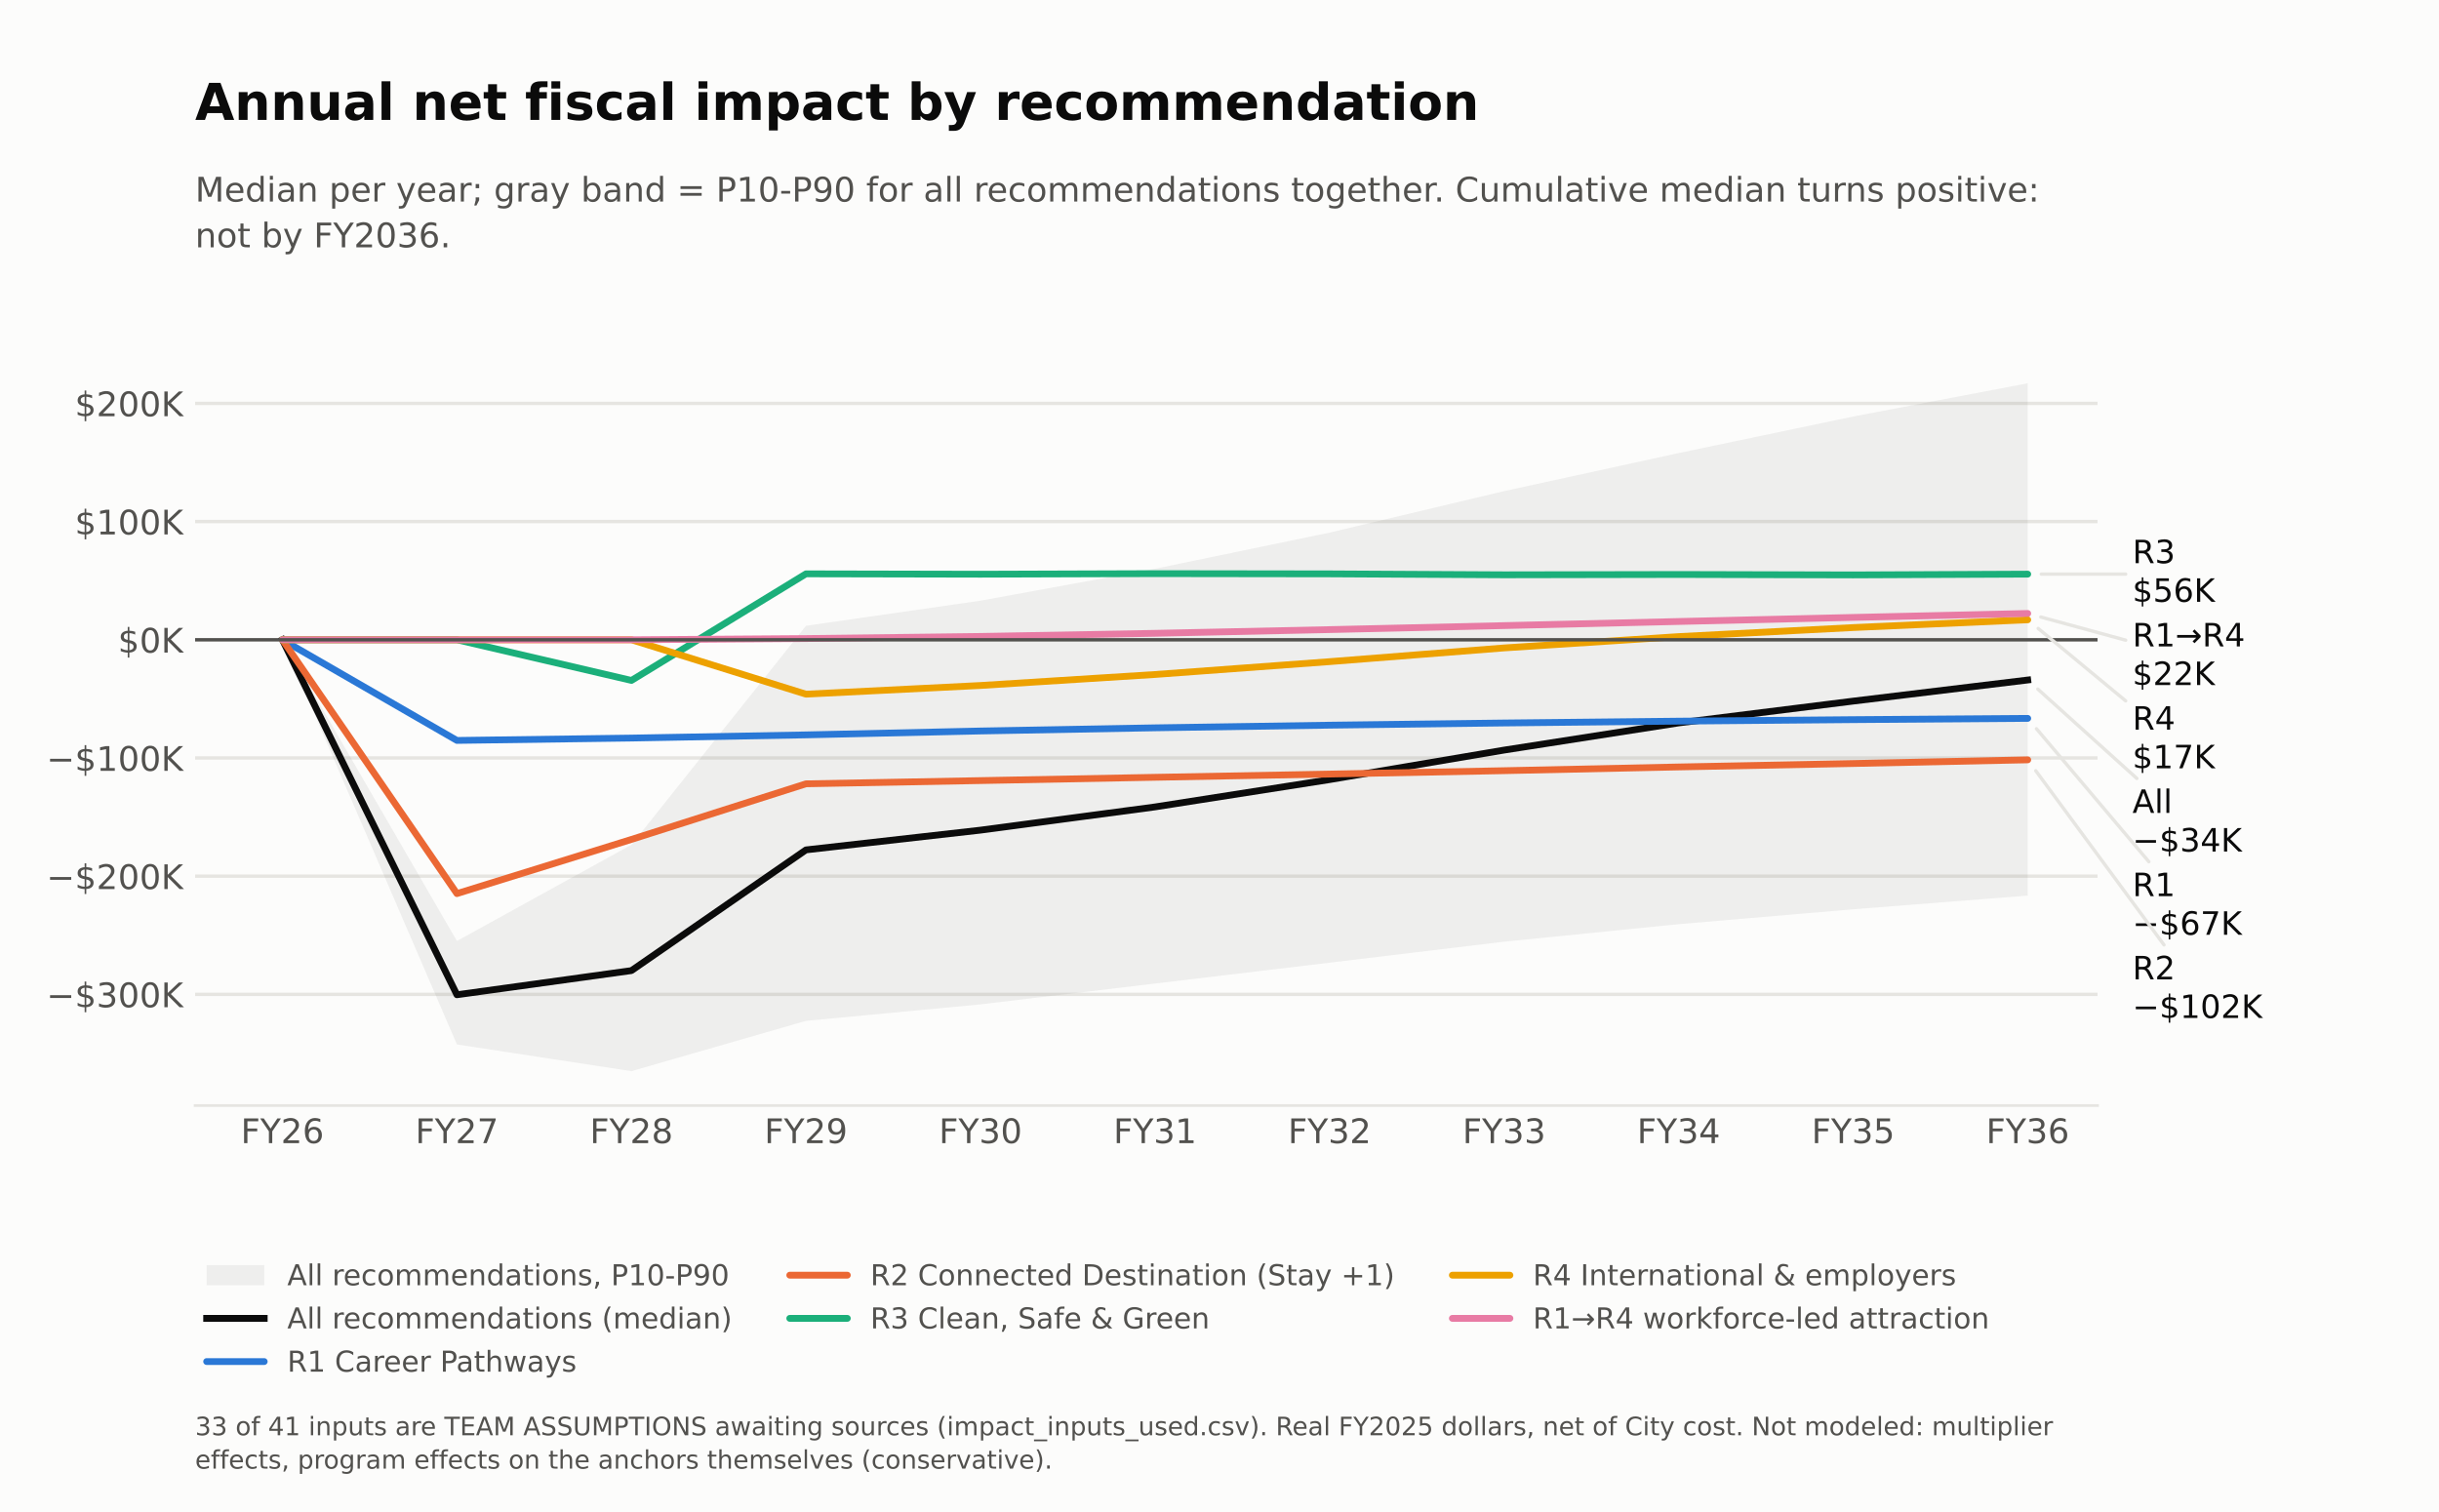
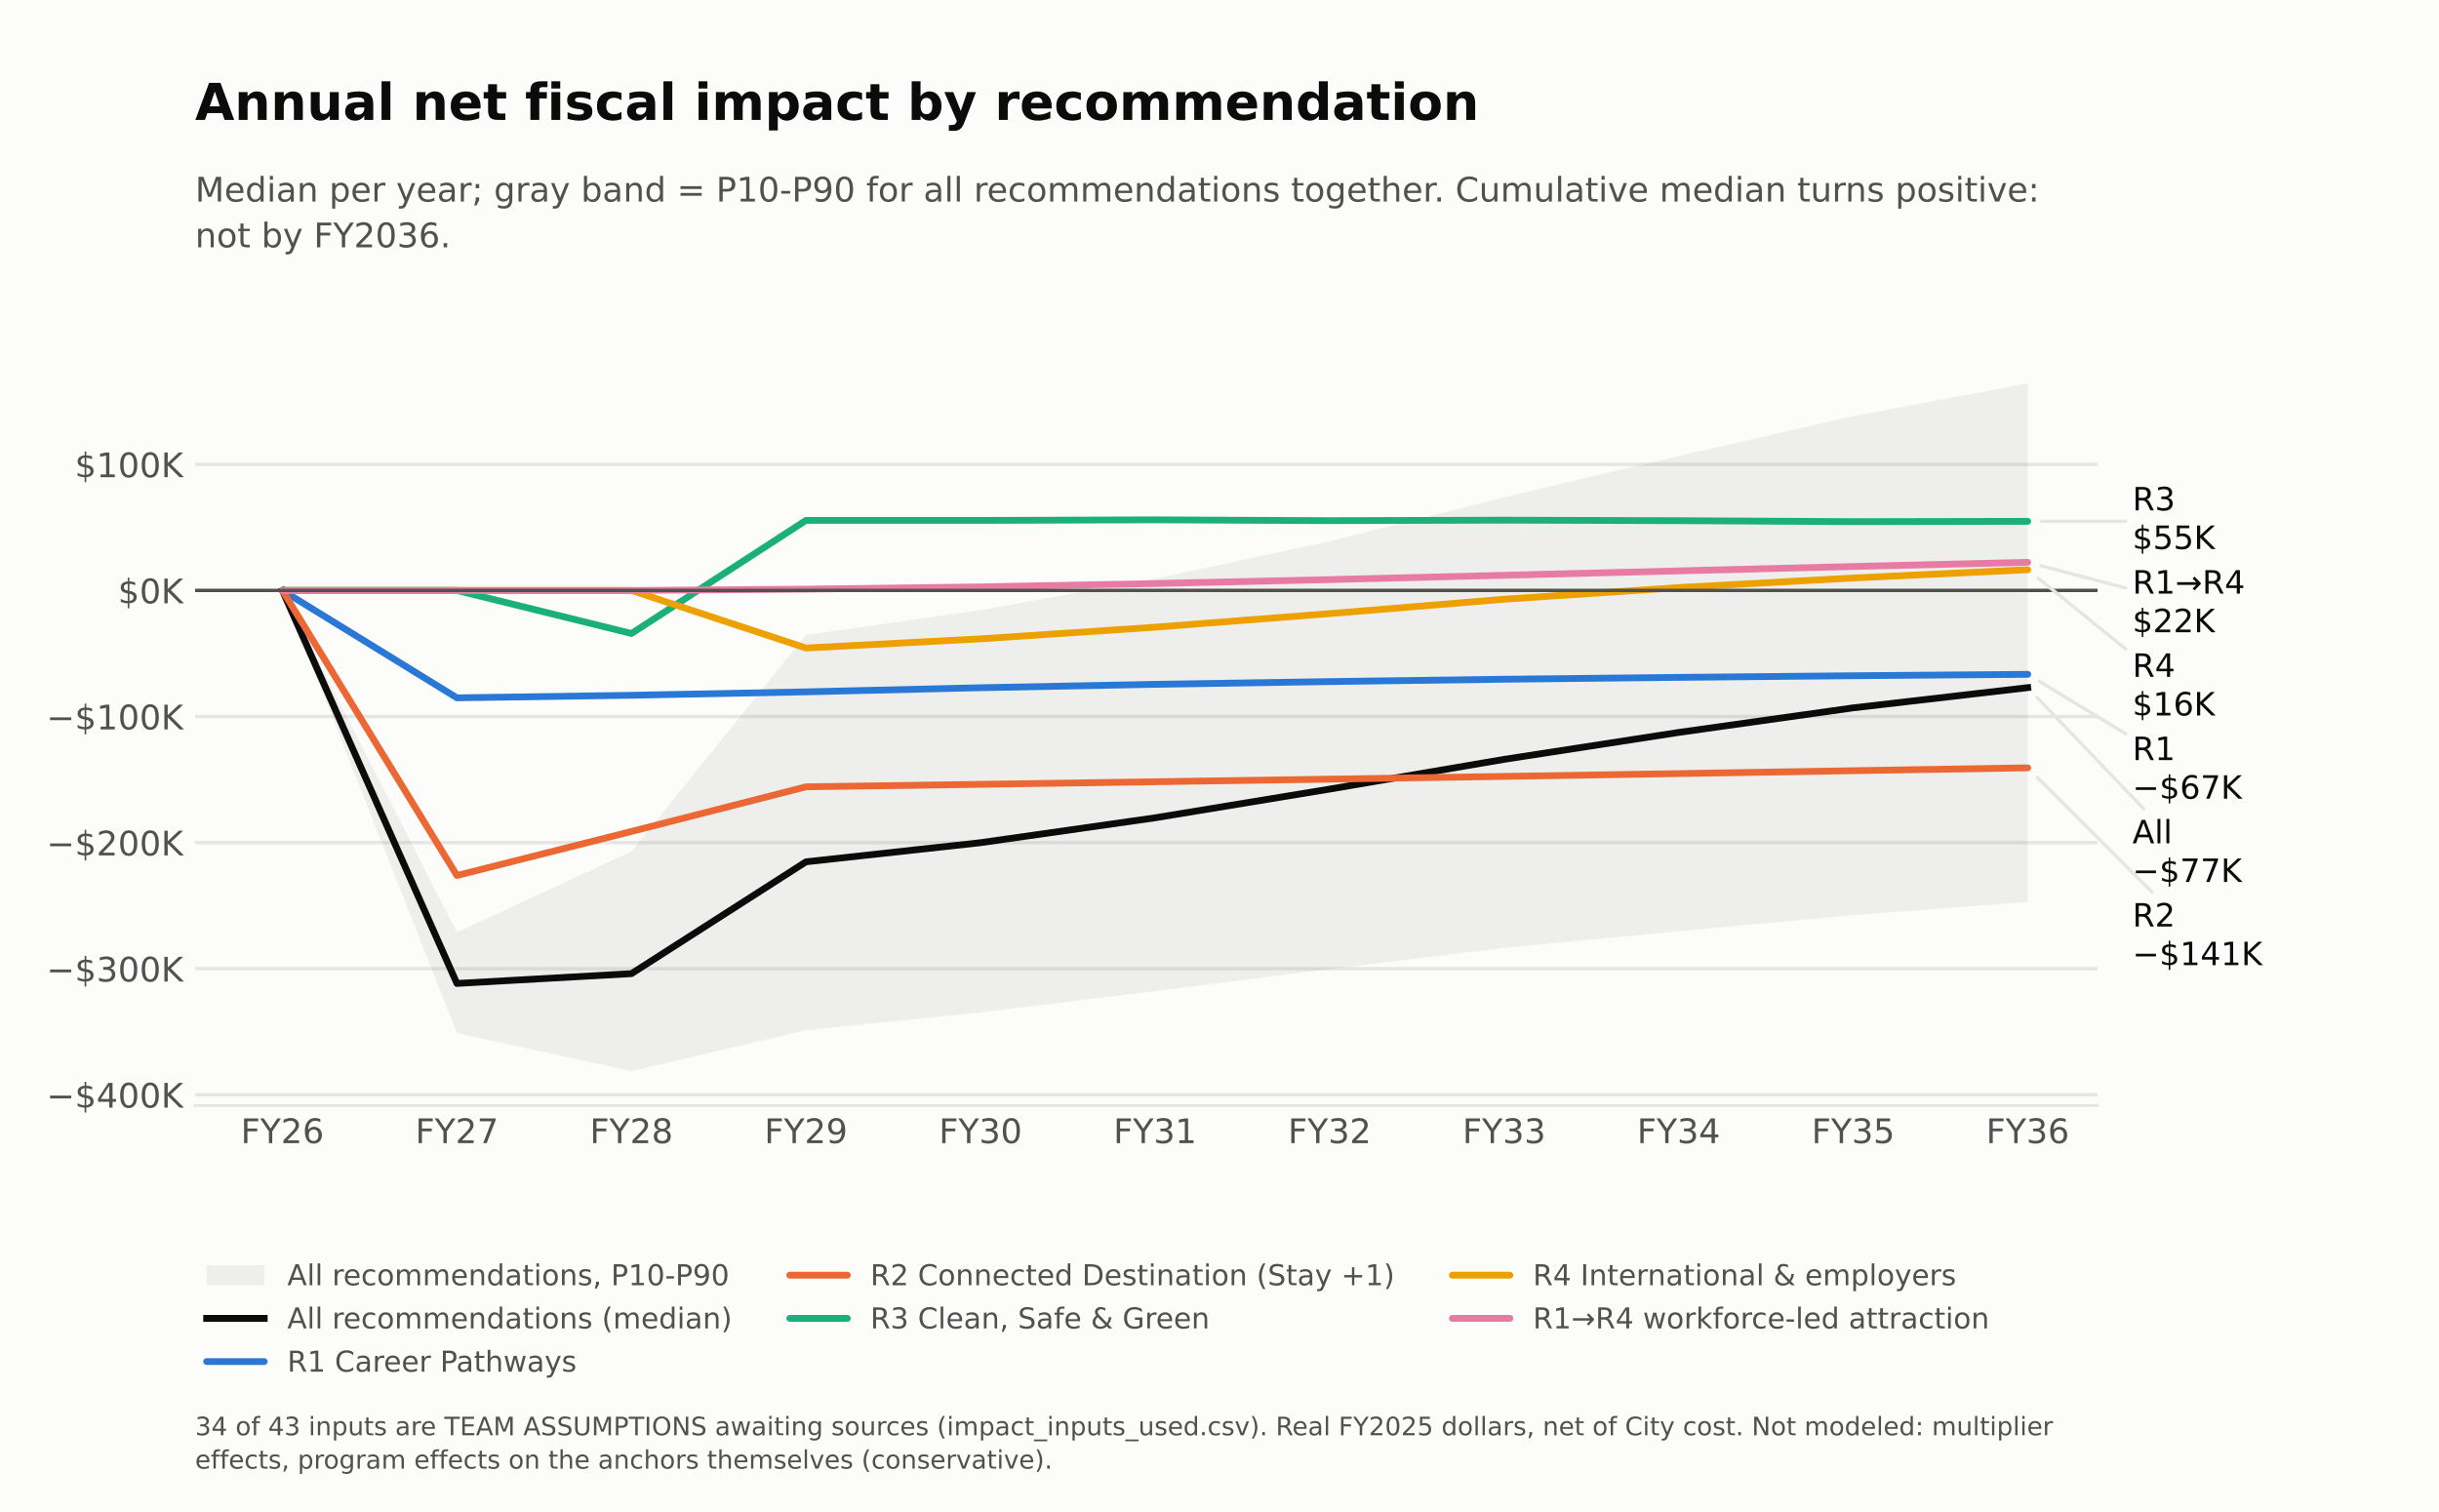
<svg xmlns="http://www.w3.org/2000/svg" xmlns:xlink="http://www.w3.org/1999/xlink" width="720pt" height="446.4pt" viewBox="0 0 720 446.4" version="1.1">
  <defs>
    <style type="text/css">*{stroke-linejoin: round; stroke-linecap: butt}</style>
  </defs>
  <g id="figure_1">
    <g id="patch_1">
      <path d="M 0 446.4  L 720 446.4  L 720 0  L 0 0  z " style="fill: #fcfcfb" />
    </g>
    <g id="axes_1">
      <g id="patch_2">
        <path d="M 57.6 326.4  L 619.2 326.4  L 619.2 103  L 57.6 103  z " style="fill: #fcfcfb" />
      </g>
      <g id="matplotlib.axis_1">
        <g id="xtick_1">
          <g id="line2d_1" />
          <g id="text_1">
            <text style="font-size: 10px; font-family: 'DejaVu Sans', 'Bitstream Vera Sans', 'Computer Modern Sans Serif', 'Lucida Grande', 'Verdana', 'Geneva', 'Lucid', 'Arial', 'Helvetica', 'Avant Garde', sans-serif; text-anchor: middle; fill: #52514e" x="83.361" y="337.498" transform="rotate(-0 83.36147 337.4977)">FY26</text>
          </g>
        </g>
        <g id="xtick_2">
          <g id="line2d_2" />
          <g id="text_2">
            <text style="font-size: 10px; font-family: 'DejaVu Sans', 'Bitstream Vera Sans', 'Computer Modern Sans Serif', 'Lucida Grande', 'Verdana', 'Geneva', 'Lucid', 'Arial', 'Helvetica', 'Avant Garde', sans-serif; text-anchor: middle; fill: #52514e" x="134.884" y="337.498" transform="rotate(-0 134.8844 337.4977)">FY27</text>
          </g>
        </g>
        <g id="xtick_3">
          <g id="line2d_3" />
          <g id="text_3">
            <text style="font-size: 10px; font-family: 'DejaVu Sans', 'Bitstream Vera Sans', 'Computer Modern Sans Serif', 'Lucida Grande', 'Verdana', 'Geneva', 'Lucid', 'Arial', 'Helvetica', 'Avant Garde', sans-serif; text-anchor: middle; fill: #52514e" x="186.407" y="337.498" transform="rotate(-0 186.4073 337.4977)">FY28</text>
          </g>
        </g>
        <g id="xtick_4">
          <g id="line2d_4" />
          <g id="text_4">
            <text style="font-size: 10px; font-family: 'DejaVu Sans', 'Bitstream Vera Sans', 'Computer Modern Sans Serif', 'Lucida Grande', 'Verdana', 'Geneva', 'Lucid', 'Arial', 'Helvetica', 'Avant Garde', sans-serif; text-anchor: middle; fill: #52514e" x="237.93" y="337.498" transform="rotate(-0 237.9303 337.4977)">FY29</text>
          </g>
        </g>
        <g id="xtick_5">
          <g id="line2d_5" />
          <g id="text_5">
            <text style="font-size: 10px; font-family: 'DejaVu Sans', 'Bitstream Vera Sans', 'Computer Modern Sans Serif', 'Lucida Grande', 'Verdana', 'Geneva', 'Lucid', 'Arial', 'Helvetica', 'Avant Garde', sans-serif; text-anchor: middle; fill: #52514e" x="289.453" y="337.498" transform="rotate(-0 289.4532 337.4977)">FY30</text>
          </g>
        </g>
        <g id="xtick_6">
          <g id="line2d_6" />
          <g id="text_6">
            <text style="font-size: 10px; font-family: 'DejaVu Sans', 'Bitstream Vera Sans', 'Computer Modern Sans Serif', 'Lucida Grande', 'Verdana', 'Geneva', 'Lucid', 'Arial', 'Helvetica', 'Avant Garde', sans-serif; text-anchor: middle; fill: #52514e" x="340.976" y="337.498" transform="rotate(-0 340.9761 337.4977)">FY31</text>
          </g>
        </g>
        <g id="xtick_7">
          <g id="line2d_7" />
          <g id="text_7">
            <text style="font-size: 10px; font-family: 'DejaVu Sans', 'Bitstream Vera Sans', 'Computer Modern Sans Serif', 'Lucida Grande', 'Verdana', 'Geneva', 'Lucid', 'Arial', 'Helvetica', 'Avant Garde', sans-serif; text-anchor: middle; fill: #52514e" x="392.499" y="337.498" transform="rotate(-0 392.4991 337.4977)">FY32</text>
          </g>
        </g>
        <g id="xtick_8">
          <g id="line2d_8" />
          <g id="text_8">
            <text style="font-size: 10px; font-family: 'DejaVu Sans', 'Bitstream Vera Sans', 'Computer Modern Sans Serif', 'Lucida Grande', 'Verdana', 'Geneva', 'Lucid', 'Arial', 'Helvetica', 'Avant Garde', sans-serif; text-anchor: middle; fill: #52514e" x="444.022" y="337.498" transform="rotate(-0 444.022 337.4977)">FY33</text>
          </g>
        </g>
        <g id="xtick_9">
          <g id="line2d_9" />
          <g id="text_9">
            <text style="font-size: 10px; font-family: 'DejaVu Sans', 'Bitstream Vera Sans', 'Computer Modern Sans Serif', 'Lucida Grande', 'Verdana', 'Geneva', 'Lucid', 'Arial', 'Helvetica', 'Avant Garde', sans-serif; text-anchor: middle; fill: #52514e" x="495.545" y="337.498" transform="rotate(-0 495.545 337.4977)">FY34</text>
          </g>
        </g>
        <g id="xtick_10">
          <g id="line2d_10" />
          <g id="text_10">
            <text style="font-size: 10px; font-family: 'DejaVu Sans', 'Bitstream Vera Sans', 'Computer Modern Sans Serif', 'Lucida Grande', 'Verdana', 'Geneva', 'Lucid', 'Arial', 'Helvetica', 'Avant Garde', sans-serif; text-anchor: middle; fill: #52514e" x="547.068" y="337.498" transform="rotate(-0 547.0679 337.4977)">FY35</text>
          </g>
        </g>
        <g id="xtick_11">
          <g id="line2d_11" />
          <g id="text_11">
            <text style="font-size: 10px; font-family: 'DejaVu Sans', 'Bitstream Vera Sans', 'Computer Modern Sans Serif', 'Lucida Grande', 'Verdana', 'Geneva', 'Lucid', 'Arial', 'Helvetica', 'Avant Garde', sans-serif; text-anchor: middle; fill: #52514e" x="598.591" y="337.498" transform="rotate(-0 598.5908 337.4977)">FY36</text>
          </g>
        </g>
      </g>
      <g id="matplotlib.axis_2">
        <g id="ytick_1">
          <g id="line2d_12">
-             <path d="M 57.6 293.573  L 619.2 293.573  " clip-path="url(#p622a7d95e1)" style="fill: none; stroke: #e6e5e1; stroke-linecap: square" />
+             <path d="M 57.6 323.213  L 619.2 323.213  " clip-path="url(#p622a7d95e1)" style="fill: none; stroke: #e6e5e1; stroke-linecap: square" />
          </g>
          <g id="line2d_13" />
          <g id="text_12">
-             <text style="font-size: 10px; font-family: 'DejaVu Sans', 'Bitstream Vera Sans', 'Computer Modern Sans Serif', 'Lucida Grande', 'Verdana', 'Geneva', 'Lucid', 'Arial', 'Helvetica', 'Avant Garde', sans-serif; text-anchor: end; fill: #52514e" x="54.1" y="297.373" transform="rotate(-0 54.1 297.3727)">−$300K</text>
+             <text style="font-size: 10px; font-family: 'DejaVu Sans', 'Bitstream Vera Sans', 'Computer Modern Sans Serif', 'Lucida Grande', 'Verdana', 'Geneva', 'Lucid', 'Arial', 'Helvetica', 'Avant Garde', sans-serif; text-anchor: end; fill: #52514e" x="54.1" y="327.012" transform="rotate(-0 54.1 327.012)">−$400K</text>
          </g>
        </g>
        <g id="ytick_2">
          <g id="line2d_14">
-             <path d="M 57.6 258.677  L 619.2 258.677  " clip-path="url(#p622a7d95e1)" style="fill: none; stroke: #e6e5e1; stroke-linecap: square" />
+             <path d="M 57.6 285.991  L 619.2 285.991  " clip-path="url(#p622a7d95e1)" style="fill: none; stroke: #e6e5e1; stroke-linecap: square" />
          </g>
          <g id="line2d_15" />
          <g id="text_13">
-             <text style="font-size: 10px; font-family: 'DejaVu Sans', 'Bitstream Vera Sans', 'Computer Modern Sans Serif', 'Lucida Grande', 'Verdana', 'Geneva', 'Lucid', 'Arial', 'Helvetica', 'Avant Garde', sans-serif; text-anchor: end; fill: #52514e" x="54.1" y="262.476" transform="rotate(-0 54.1 262.4759)">−$200K</text>
+             <text style="font-size: 10px; font-family: 'DejaVu Sans', 'Bitstream Vera Sans', 'Computer Modern Sans Serif', 'Lucida Grande', 'Verdana', 'Geneva', 'Lucid', 'Arial', 'Helvetica', 'Avant Garde', sans-serif; text-anchor: end; fill: #52514e" x="54.1" y="289.79" transform="rotate(-0 54.1 289.7897)">−$300K</text>
          </g>
        </g>
        <g id="ytick_3">
          <g id="line2d_16">
-             <path d="M 57.6 223.78  L 619.2 223.78  " clip-path="url(#p622a7d95e1)" style="fill: none; stroke: #e6e5e1; stroke-linecap: square" />
+             <path d="M 57.6 248.768  L 619.2 248.768  " clip-path="url(#p622a7d95e1)" style="fill: none; stroke: #e6e5e1; stroke-linecap: square" />
          </g>
          <g id="line2d_17" />
          <g id="text_14">
-             <text style="font-size: 10px; font-family: 'DejaVu Sans', 'Bitstream Vera Sans', 'Computer Modern Sans Serif', 'Lucida Grande', 'Verdana', 'Geneva', 'Lucid', 'Arial', 'Helvetica', 'Avant Garde', sans-serif; text-anchor: end; fill: #52514e" x="54.1" y="227.579" transform="rotate(-0 54.1 227.579)">−$100K</text>
+             <text style="font-size: 10px; font-family: 'DejaVu Sans', 'Bitstream Vera Sans', 'Computer Modern Sans Serif', 'Lucida Grande', 'Verdana', 'Geneva', 'Lucid', 'Arial', 'Helvetica', 'Avant Garde', sans-serif; text-anchor: end; fill: #52514e" x="54.1" y="252.567" transform="rotate(-0 54.1 252.5674)">−$200K</text>
          </g>
        </g>
        <g id="ytick_4">
          <g id="line2d_18">
-             <path d="M 57.6 188.883  L 619.2 188.883  " clip-path="url(#p622a7d95e1)" style="fill: none; stroke: #e6e5e1; stroke-linecap: square" />
+             <path d="M 57.6 211.546  L 619.2 211.546  " clip-path="url(#p622a7d95e1)" style="fill: none; stroke: #e6e5e1; stroke-linecap: square" />
          </g>
          <g id="line2d_19" />
          <g id="text_15">
-             <text style="font-size: 10px; font-family: 'DejaVu Sans', 'Bitstream Vera Sans', 'Computer Modern Sans Serif', 'Lucida Grande', 'Verdana', 'Geneva', 'Lucid', 'Arial', 'Helvetica', 'Avant Garde', sans-serif; text-anchor: end; fill: #52514e" x="54.1" y="192.682" transform="rotate(-0 54.1 192.6822)">$0K</text>
+             <text style="font-size: 10px; font-family: 'DejaVu Sans', 'Bitstream Vera Sans', 'Computer Modern Sans Serif', 'Lucida Grande', 'Verdana', 'Geneva', 'Lucid', 'Arial', 'Helvetica', 'Avant Garde', sans-serif; text-anchor: end; fill: #52514e" x="54.1" y="215.345" transform="rotate(-0 54.1 215.3451)">−$100K</text>
          </g>
        </g>
        <g id="ytick_5">
          <g id="line2d_20">
-             <path d="M 57.6 153.986  L 619.2 153.986  " clip-path="url(#p622a7d95e1)" style="fill: none; stroke: #e6e5e1; stroke-linecap: square" />
+             <path d="M 57.6 174.324  L 619.2 174.324  " clip-path="url(#p622a7d95e1)" style="fill: none; stroke: #e6e5e1; stroke-linecap: square" />
          </g>
          <g id="line2d_21" />
          <g id="text_16">
-             <text style="font-size: 10px; font-family: 'DejaVu Sans', 'Bitstream Vera Sans', 'Computer Modern Sans Serif', 'Lucida Grande', 'Verdana', 'Geneva', 'Lucid', 'Arial', 'Helvetica', 'Avant Garde', sans-serif; text-anchor: end; fill: #52514e" x="54.1" y="157.785" transform="rotate(-0 54.1 157.7854)">$100K</text>
+             <text style="font-size: 10px; font-family: 'DejaVu Sans', 'Bitstream Vera Sans', 'Computer Modern Sans Serif', 'Lucida Grande', 'Verdana', 'Geneva', 'Lucid', 'Arial', 'Helvetica', 'Avant Garde', sans-serif; text-anchor: end; fill: #52514e" x="54.1" y="178.123" transform="rotate(-0 54.1 178.1228)">$0K</text>
          </g>
        </g>
        <g id="ytick_6">
          <g id="line2d_22">
-             <path d="M 57.6 119.089  L 619.2 119.089  " clip-path="url(#p622a7d95e1)" style="fill: none; stroke: #e6e5e1; stroke-linecap: square" />
+             <path d="M 57.6 137.101  L 619.2 137.101  " clip-path="url(#p622a7d95e1)" style="fill: none; stroke: #e6e5e1; stroke-linecap: square" />
          </g>
          <g id="line2d_23" />
          <g id="text_17">
-             <text style="font-size: 10px; font-family: 'DejaVu Sans', 'Bitstream Vera Sans', 'Computer Modern Sans Serif', 'Lucida Grande', 'Verdana', 'Geneva', 'Lucid', 'Arial', 'Helvetica', 'Avant Garde', sans-serif; text-anchor: end; fill: #52514e" x="54.1" y="122.889" transform="rotate(-0 54.1 122.8885)">$200K</text>
+             <text style="font-size: 10px; font-family: 'DejaVu Sans', 'Bitstream Vera Sans', 'Computer Modern Sans Serif', 'Lucida Grande', 'Verdana', 'Geneva', 'Lucid', 'Arial', 'Helvetica', 'Avant Garde', sans-serif; text-anchor: end; fill: #52514e" x="54.1" y="140.9" transform="rotate(-0 54.1 140.9004)">$100K</text>
          </g>
        </g>
      </g>
      <g id="FillBetweenPolyCollection_1">
        <defs>
-           <path id="me4286970e2" d="M 83.361 -257.517  L 83.361 -257.517  L 134.884 -138.041  L 186.407 -130.155  L 237.93 -145.003  L 289.453 -149.868  L 340.976 -156.024  L 392.499 -162.176  L 444.022 -168.378  L 495.545 -173.545  L 547.068 -177.947  L 598.591 -181.985  L 598.591 -333.245  L 598.591 -333.245  L 547.068 -323.428  L 495.545 -312.637  L 444.022 -301.407  L 392.499 -289.155  L 340.976 -278.483  L 289.453 -269.057  L 237.93 -261.642  L 186.407 -197.007  L 134.884 -168.582  L 83.361 -257.517  z " />
+           <path id="mf11aa7f3bd" d="M 83.361 -272.076  L 83.361 -272.076  L 134.884 -141.41  L 186.407 -130.155  L 237.93 -142.259  L 289.453 -147.506  L 340.976 -153.795  L 392.499 -160.306  L 444.022 -166.542  L 495.545 -171.478  L 547.068 -176.237  L 598.591 -180.102  L 598.591 -333.245  L 598.591 -333.245  L 547.068 -323.516  L 495.545 -311.787  L 444.022 -299.586  L 392.499 -286.613  L 340.976 -275.531  L 289.453 -266.281  L 237.93 -258.931  L 186.407 -195.018  L 134.884 -171.137  L 83.361 -272.076  z " />
        </defs>
        <g clip-path="url(#p622a7d95e1)">
-           <use xlink:href="#me4286970e2" x="0" y="446.4" style="fill: #52514e; fill-opacity: 0.08" />
+           <use xlink:href="#mf11aa7f3bd" x="0" y="446.4" style="fill: #52514e; fill-opacity: 0.08" />
        </g>
      </g>
      <g id="line2d_24">
-         <path d="M 83.361 188.883  L 134.884 293.692  L 186.407 286.556  L 237.93 250.919  L 289.453 245.088  L 340.976 238.23  L 392.499 230.17  L 444.022 221.454  L 495.545 213.431  L 547.068 206.994  L 598.591 200.763  " clip-path="url(#p622a7d95e1)" style="fill: none; stroke: #0b0b0b; stroke-width: 2; stroke-linecap: square" />
+         <path d="M 83.361 174.324  L 134.884 290.351  L 186.407 287.459  L 237.93 254.44  L 289.453 248.793  L 340.976 241.447  L 392.499 232.973  L 444.022 224.19  L 495.545 216.241  L 547.068 208.986  L 598.591 203.015  " clip-path="url(#p622a7d95e1)" style="fill: none; stroke: #0b0b0b; stroke-width: 2; stroke-linecap: square" />
      </g>
      <g id="line2d_25">
-         <path d="M 83.361 188.883  L 134.884 218.602  L 186.407 217.903  L 237.93 216.964  L 289.453 215.816  L 340.976 214.879  L 392.499 214.1  L 444.022 213.452  L 495.545 212.912  L 547.068 212.465  L 598.591 212.094  " clip-path="url(#p622a7d95e1)" style="fill: none; stroke: #2a78d6; stroke-width: 2; stroke-linecap: round" />
+         <path d="M 83.361 174.324  L 134.884 206.025  L 186.407 205.271  L 237.93 204.26  L 289.453 203.042  L 340.976 202.039  L 392.499 201.23  L 444.022 200.536  L 495.545 199.987  L 547.068 199.503  L 598.591 199.091  " clip-path="url(#p622a7d95e1)" style="fill: none; stroke: #2a78d6; stroke-width: 2; stroke-linecap: round" />
      </g>
      <g id="line2d_26">
-         <path d="M 83.361 188.883  L 134.884 263.826  L 186.407 247.828  L 237.93 231.413  L 289.453 230.459  L 340.976 229.489  L 392.499 228.536  L 444.022 227.534  L 495.545 226.433  L 547.068 225.418  L 598.591 224.335  " clip-path="url(#p622a7d95e1)" style="fill: none; stroke: #eb6834; stroke-width: 2; stroke-linecap: round" />
+         <path d="M 83.361 174.324  L 134.884 258.483  L 186.407 245.476  L 237.93 232.299  L 289.453 231.565  L 340.976 230.805  L 392.499 230.036  L 444.022 229.224  L 495.545 228.396  L 547.068 227.539  L 598.591 226.69  " clip-path="url(#p622a7d95e1)" style="fill: none; stroke: #eb6834; stroke-width: 2; stroke-linecap: round" />
      </g>
      <g id="line2d_27">
-         <path d="M 83.361 188.883  L 134.884 188.883  L 186.407 200.889  L 237.93 169.42  L 289.453 169.526  L 340.976 169.356  L 392.499 169.427  L 444.022 169.704  L 495.545 169.608  L 547.068 169.737  L 598.591 169.506  " clip-path="url(#p622a7d95e1)" style="fill: none; stroke: #1baf7a; stroke-width: 2; stroke-linecap: round" />
+         <path d="M 83.361 174.324  L 134.884 174.324  L 186.407 187.032  L 237.93 153.637  L 289.453 153.643  L 340.976 153.473  L 392.499 153.716  L 444.022 153.567  L 495.545 153.725  L 547.068 154.01  L 598.591 153.915  " clip-path="url(#p622a7d95e1)" style="fill: none; stroke: #1baf7a; stroke-width: 2; stroke-linecap: round" />
      </g>
      <g id="line2d_28">
-         <path d="M 83.361 188.883  L 134.884 188.883  L 186.407 188.883  L 237.93 204.945  L 289.453 202.378  L 340.976 199.134  L 392.499 195.342  L 444.022 191.289  L 495.545 187.944  L 547.068 185.278  L 598.591 182.989  " clip-path="url(#p622a7d95e1)" style="fill: none; stroke: #eda100; stroke-width: 2; stroke-linecap: round" />
+         <path d="M 83.361 174.324  L 134.884 174.324  L 186.407 174.324  L 237.93 191.317  L 289.453 188.614  L 340.976 185.17  L 392.499 181.16  L 444.022 176.915  L 495.545 173.471  L 547.068 170.641  L 598.591 168.203  " clip-path="url(#p622a7d95e1)" style="fill: none; stroke: #eda100; stroke-width: 2; stroke-linecap: round" />
      </g>
      <g id="line2d_29">
-         <path d="M 83.361 188.883  L 134.884 188.883  L 186.407 188.883  L 237.93 188.521  L 289.453 187.896  L 340.976 186.98  L 392.499 185.883  L 444.022 184.7  L 495.545 183.488  L 547.068 182.285  L 598.591 181.118  " clip-path="url(#p622a7d95e1)" style="fill: none; stroke: #e87ba4; stroke-width: 2; stroke-linecap: round" />
+         <path d="M 83.361 174.324  L 134.884 174.324  L 186.407 174.324  L 237.93 173.936  L 289.453 173.268  L 340.976 172.285  L 392.499 171.115  L 444.022 169.845  L 495.545 168.545  L 547.068 167.251  L 598.591 166.015  " clip-path="url(#p622a7d95e1)" style="fill: none; stroke: #e87ba4; stroke-width: 2; stroke-linecap: round" />
      </g>
      <g id="line2d_30">
-         <path d="M 57.6 188.883  L 619.2 188.883  " clip-path="url(#p622a7d95e1)" style="fill: none; stroke: #52514e; stroke-linecap: square" />
+         <path d="M 57.6 174.324  L 619.2 174.324  " clip-path="url(#p622a7d95e1)" style="fill: none; stroke: #52514e; stroke-linecap: square" />
      </g>
      <g id="patch_3">
        <path d="M 57.6 326.4  L 619.2 326.4  " style="fill: none; stroke: #e6e5e1; stroke-width: 0.8; stroke-linejoin: miter; stroke-linecap: square" />
      </g>
      <g id="patch_4">
-         <path d="M 634.343 254.402  Q 617.758 234.776 601.172 215.149  " style="fill: none; stroke: #e6e5e1; stroke-linecap: round" />
+         <path d="M 627.505 216.624  Q 614.758 208.895 602.011 201.165  " style="fill: none; stroke: #e6e5e1; stroke-linecap: round" />
      </g>
      <g id="text_18">
-         <text style="font-size: 9.5px; font-family: 'DejaVu Sans', 'Bitstream Vera Sans', 'Computer Modern Sans Serif', 'Lucida Grande', 'Verdana', 'Geneva', 'Lucid', 'Arial', 'Helvetica', 'Avant Garde', sans-serif; fill: #0b0b0b" transform="translate(629.5046 264.5686)">R1</text>
-         <text style="font-size: 9.5px; font-family: 'DejaVu Sans', 'Bitstream Vera Sans', 'Computer Modern Sans Serif', 'Lucida Grande', 'Verdana', 'Geneva', 'Lucid', 'Arial', 'Helvetica', 'Avant Garde', sans-serif; fill: #0b0b0b" transform="translate(629.5046 275.9712)">−$67K</text>
+         <text style="font-size: 9.5px; font-family: 'DejaVu Sans', 'Bitstream Vera Sans', 'Computer Modern Sans Serif', 'Lucida Grande', 'Verdana', 'Geneva', 'Lucid', 'Arial', 'Helvetica', 'Avant Garde', sans-serif; fill: #0b0b0b" transform="translate(629.5046 224.4039)">R1</text>
+         <text style="font-size: 9.5px; font-family: 'DejaVu Sans', 'Bitstream Vera Sans', 'Computer Modern Sans Serif', 'Lucida Grande', 'Verdana', 'Geneva', 'Lucid', 'Arial', 'Helvetica', 'Avant Garde', sans-serif; fill: #0b0b0b" transform="translate(629.5046 235.8065)">−$67K</text>
      </g>
      <g id="patch_5">
-         <path d="M 638.82 278.973  Q 619.89 253.263 600.96 227.553  " style="fill: none; stroke: #e6e5e1; stroke-linecap: round" />
+         <path d="M 635.287 263.384  Q 618.353 246.451 601.42 229.518  " style="fill: none; stroke: #e6e5e1; stroke-linecap: round" />
      </g>
      <g id="text_19">
-         <text style="font-size: 9.5px; font-family: 'DejaVu Sans', 'Bitstream Vera Sans', 'Computer Modern Sans Serif', 'Lucida Grande', 'Verdana', 'Geneva', 'Lucid', 'Arial', 'Helvetica', 'Avant Garde', sans-serif; fill: #0b0b0b" transform="translate(629.5046 289.1426)">R2</text>
-         <text style="font-size: 9.5px; font-family: 'DejaVu Sans', 'Bitstream Vera Sans', 'Computer Modern Sans Serif', 'Lucida Grande', 'Verdana', 'Geneva', 'Lucid', 'Arial', 'Helvetica', 'Avant Garde', sans-serif; fill: #0b0b0b" transform="translate(629.5046 300.5452)">−$102K</text>
+         <text style="font-size: 9.5px; font-family: 'DejaVu Sans', 'Bitstream Vera Sans', 'Computer Modern Sans Serif', 'Lucida Grande', 'Verdana', 'Geneva', 'Lucid', 'Arial', 'Helvetica', 'Avant Garde', sans-serif; fill: #0b0b0b" transform="translate(629.5046 273.5519)">R2</text>
+         <text style="font-size: 9.5px; font-family: 'DejaVu Sans', 'Bitstream Vera Sans', 'Computer Modern Sans Serif', 'Lucida Grande', 'Verdana', 'Geneva', 'Lucid', 'Arial', 'Helvetica', 'Avant Garde', sans-serif; fill: #0b0b0b" transform="translate(629.5046 284.9545)">−$141K</text>
      </g>
      <g id="patch_6">
-         <path d="M 627.506 169.506  Q 615.048 169.506 602.59 169.506  " style="fill: none; stroke: #e6e5e1; stroke-linecap: round" />
+         <path d="M 627.506 153.915  Q 615.048 153.915 602.59 153.915  " style="fill: none; stroke: #e6e5e1; stroke-linecap: round" />
      </g>
      <g id="text_20">
-         <text style="font-size: 9.5px; font-family: 'DejaVu Sans', 'Bitstream Vera Sans', 'Computer Modern Sans Serif', 'Lucida Grande', 'Verdana', 'Geneva', 'Lucid', 'Arial', 'Helvetica', 'Avant Garde', sans-serif; fill: #0b0b0b" transform="translate(629.5046 166.2726)">R3</text>
-         <text style="font-size: 9.5px; font-family: 'DejaVu Sans', 'Bitstream Vera Sans', 'Computer Modern Sans Serif', 'Lucida Grande', 'Verdana', 'Geneva', 'Lucid', 'Arial', 'Helvetica', 'Avant Garde', sans-serif; fill: #0b0b0b" transform="translate(629.5046 177.6752)">$56K</text>
+         <text style="font-size: 9.5px; font-family: 'DejaVu Sans', 'Bitstream Vera Sans', 'Computer Modern Sans Serif', 'Lucida Grande', 'Verdana', 'Geneva', 'Lucid', 'Arial', 'Helvetica', 'Avant Garde', sans-serif; fill: #0b0b0b" transform="translate(629.5046 150.6819)">R3</text>
+         <text style="font-size: 9.5px; font-family: 'DejaVu Sans', 'Bitstream Vera Sans', 'Computer Modern Sans Serif', 'Lucida Grande', 'Verdana', 'Geneva', 'Lucid', 'Arial', 'Helvetica', 'Avant Garde', sans-serif; fill: #0b0b0b" transform="translate(629.5046 162.0845)">$55K</text>
      </g>
      <g id="patch_7">
-         <path d="M 627.506 206.919  Q 614.589 196.229 601.672 185.539  " style="fill: none; stroke: #e6e5e1; stroke-linecap: round" />
+         <path d="M 627.506 191.593  Q 614.603 181.156 601.7 170.719  " style="fill: none; stroke: #e6e5e1; stroke-linecap: round" />
      </g>
      <g id="text_21">
-         <text style="font-size: 9.5px; font-family: 'DejaVu Sans', 'Bitstream Vera Sans', 'Computer Modern Sans Serif', 'Lucida Grande', 'Verdana', 'Geneva', 'Lucid', 'Arial', 'Helvetica', 'Avant Garde', sans-serif; fill: #0b0b0b" transform="translate(629.5046 215.4206)">R4</text>
-         <text style="font-size: 9.5px; font-family: 'DejaVu Sans', 'Bitstream Vera Sans', 'Computer Modern Sans Serif', 'Lucida Grande', 'Verdana', 'Geneva', 'Lucid', 'Arial', 'Helvetica', 'Avant Garde', sans-serif; fill: #0b0b0b" transform="translate(629.5046 226.8232)">$17K</text>
+         <text style="font-size: 9.5px; font-family: 'DejaVu Sans', 'Bitstream Vera Sans', 'Computer Modern Sans Serif', 'Lucida Grande', 'Verdana', 'Geneva', 'Lucid', 'Arial', 'Helvetica', 'Avant Garde', sans-serif; fill: #0b0b0b" transform="translate(629.5046 199.8299)">R4</text>
+         <text style="font-size: 9.5px; font-family: 'DejaVu Sans', 'Bitstream Vera Sans', 'Computer Modern Sans Serif', 'Lucida Grande', 'Verdana', 'Geneva', 'Lucid', 'Arial', 'Helvetica', 'Avant Garde', sans-serif; fill: #0b0b0b" transform="translate(629.5046 211.2325)">$16K</text>
      </g>
      <g id="patch_8">
-         <path d="M 627.505 189.002  Q 614.977 185.586 602.449 182.17  " style="fill: none; stroke: #e6e5e1; stroke-linecap: round" />
+         <path d="M 627.505 173.602  Q 614.984 170.317 602.463 167.031  " style="fill: none; stroke: #e6e5e1; stroke-linecap: round" />
      </g>
      <g id="text_22">
-         <text style="font-size: 9.5px; font-family: 'DejaVu Sans', 'Bitstream Vera Sans', 'Computer Modern Sans Serif', 'Lucida Grande', 'Verdana', 'Geneva', 'Lucid', 'Arial', 'Helvetica', 'Avant Garde', sans-serif; fill: #0b0b0b" transform="translate(629.5046 190.8466)">R1→R4</text>
-         <text style="font-size: 9.5px; font-family: 'DejaVu Sans', 'Bitstream Vera Sans', 'Computer Modern Sans Serif', 'Lucida Grande', 'Verdana', 'Geneva', 'Lucid', 'Arial', 'Helvetica', 'Avant Garde', sans-serif; fill: #0b0b0b" transform="translate(629.5046 202.2492)">$22K</text>
+         <text style="font-size: 9.5px; font-family: 'DejaVu Sans', 'Bitstream Vera Sans', 'Computer Modern Sans Serif', 'Lucida Grande', 'Verdana', 'Geneva', 'Lucid', 'Arial', 'Helvetica', 'Avant Garde', sans-serif; fill: #0b0b0b" transform="translate(629.5046 175.2559)">R1→R4</text>
+         <text style="font-size: 9.5px; font-family: 'DejaVu Sans', 'Bitstream Vera Sans', 'Computer Modern Sans Serif', 'Lucida Grande', 'Verdana', 'Geneva', 'Lucid', 'Arial', 'Helvetica', 'Avant Garde', sans-serif; fill: #0b0b0b" transform="translate(629.5046 186.6585)">$22K</text>
      </g>
      <g id="patch_9">
-         <path d="M 630.809 229.826  Q 616.185 216.635 601.562 203.444  " style="fill: none; stroke: #e6e5e1; stroke-linecap: round" />
+         <path d="M 632.843 238.81  Q 617.1 222.358 601.357 205.906  " style="fill: none; stroke: #e6e5e1; stroke-linecap: round" />
      </g>
      <g id="text_23">
-         <text style="font-size: 9.5px; font-family: 'DejaVu Sans', 'Bitstream Vera Sans', 'Computer Modern Sans Serif', 'Lucida Grande', 'Verdana', 'Geneva', 'Lucid', 'Arial', 'Helvetica', 'Avant Garde', sans-serif; fill: #0b0b0b" transform="translate(629.5046 239.995)">All</text>
-         <text style="font-size: 9.5px; font-family: 'DejaVu Sans', 'Bitstream Vera Sans', 'Computer Modern Sans Serif', 'Lucida Grande', 'Verdana', 'Geneva', 'Lucid', 'Arial', 'Helvetica', 'Avant Garde', sans-serif; fill: #0b0b0b" transform="translate(629.5046 251.3976)">−$34K</text>
+         <text style="font-size: 9.5px; font-family: 'DejaVu Sans', 'Bitstream Vera Sans', 'Computer Modern Sans Serif', 'Lucida Grande', 'Verdana', 'Geneva', 'Lucid', 'Arial', 'Helvetica', 'Avant Garde', sans-serif; fill: #0b0b0b" transform="translate(629.5046 248.9782)">All</text>
+         <text style="font-size: 9.5px; font-family: 'DejaVu Sans', 'Bitstream Vera Sans', 'Computer Modern Sans Serif', 'Lucida Grande', 'Verdana', 'Geneva', 'Lucid', 'Arial', 'Helvetica', 'Avant Garde', sans-serif; fill: #0b0b0b" transform="translate(629.5046 260.3808)">−$77K</text>
      </g>
    </g>
    <g id="text_24">
      <text style="font-weight: 700; font-size: 15px; font-family: 'DejaVu Sans', 'Bitstream Vera Sans', 'Computer Modern Sans Serif', 'Lucida Grande', 'Verdana', 'Geneva', 'Lucid', 'Arial', 'Helvetica', 'Avant Garde', sans-serif; text-anchor: start; fill: #0b0b0b" x="57.6" y="35.398" transform="rotate(-0 57.6 35.39766)">Annual net fiscal impact by recommendation</text>
    </g>
    <g id="text_25">
      <text style="font-size: 10px; font-family: 'DejaVu Sans', 'Bitstream Vera Sans', 'Computer Modern Sans Serif', 'Lucida Grande', 'Verdana', 'Geneva', 'Lucid', 'Arial', 'Helvetica', 'Avant Garde', sans-serif; fill: #52514e" transform="translate(57.6 59.50937)">Median per year; gray band = P10-P90 for all recommendations together. Cumulative median turns positive:</text>
      <text style="font-size: 10px; font-family: 'DejaVu Sans', 'Bitstream Vera Sans', 'Computer Modern Sans Serif', 'Lucida Grande', 'Verdana', 'Geneva', 'Lucid', 'Arial', 'Helvetica', 'Avant Garde', sans-serif; fill: #52514e" transform="translate(57.6 73.00938)">not by FY2036.</text>
    </g>
    <g id="text_26">
-       <text style="font-size: 7.5px; font-family: 'DejaVu Sans', 'Bitstream Vera Sans', 'Computer Modern Sans Serif', 'Lucida Grande', 'Verdana', 'Geneva', 'Lucid', 'Arial', 'Helvetica', 'Avant Garde', sans-serif; fill: #52514e" transform="translate(57.6 423.7402)">33 of 41 inputs are TEAM ASSUMPTIONS awaiting sources (impact_inputs_used.csv). Real FY2025 dollars, net of City cost. Not modeled: multiplier</text>
+       <text style="font-size: 7.5px; font-family: 'DejaVu Sans', 'Bitstream Vera Sans', 'Computer Modern Sans Serif', 'Lucida Grande', 'Verdana', 'Geneva', 'Lucid', 'Arial', 'Helvetica', 'Avant Garde', sans-serif; fill: #52514e" transform="translate(57.6 423.7402)">34 of 43 inputs are TEAM ASSUMPTIONS awaiting sources (impact_inputs_used.csv). Real FY2025 dollars, net of City cost. Not modeled: multiplier</text>
      <text style="font-size: 7.5px; font-family: 'DejaVu Sans', 'Bitstream Vera Sans', 'Computer Modern Sans Serif', 'Lucida Grande', 'Verdana', 'Geneva', 'Lucid', 'Arial', 'Helvetica', 'Avant Garde', sans-serif; fill: #52514e" transform="translate(57.6 433.5945)">effects, program effects on the anchors themselves (conservative).</text>
    </g>
    <g id="legend_1">
      <g id="patch_10">
        <path d="M 61 379.457  L 78 379.457  L 78 373.507  L 61 373.507  z " style="fill: #52514e; fill-opacity: 0.08" />
      </g>
      <g id="text_27">
        <text style="font-size: 8.5px; font-family: 'DejaVu Sans', 'Bitstream Vera Sans', 'Computer Modern Sans Serif', 'Lucida Grande', 'Verdana', 'Geneva', 'Lucid', 'Arial', 'Helvetica', 'Avant Garde', sans-serif; text-anchor: start; fill: #52514e" x="84.8" y="379.457" transform="rotate(-0 84.8 379.4567)">All recommendations, P10-P90</text>
      </g>
      <g id="line2d_31">
        <path d="M 61 389.232  L 69.5 389.232  L 78 389.232  " style="fill: none; stroke: #0b0b0b; stroke-width: 2; stroke-linecap: square" />
      </g>
      <g id="text_28">
        <text style="font-size: 8.5px; font-family: 'DejaVu Sans', 'Bitstream Vera Sans', 'Computer Modern Sans Serif', 'Lucida Grande', 'Verdana', 'Geneva', 'Lucid', 'Arial', 'Helvetica', 'Avant Garde', sans-serif; text-anchor: start; fill: #52514e" x="84.8" y="392.207" transform="rotate(-0 84.8 392.2073)">All recommendations (median)</text>
      </g>
      <g id="line2d_32">
        <path d="M 61 401.983  L 69.5 401.983  L 78 401.983  " style="fill: none; stroke: #2a78d6; stroke-width: 2; stroke-linecap: round" />
      </g>
      <g id="text_29">
        <text style="font-size: 8.5px; font-family: 'DejaVu Sans', 'Bitstream Vera Sans', 'Computer Modern Sans Serif', 'Lucida Grande', 'Verdana', 'Geneva', 'Lucid', 'Arial', 'Helvetica', 'Avant Garde', sans-serif; text-anchor: start; fill: #52514e" x="84.8" y="404.958" transform="rotate(-0 84.8 404.958)">R1 Career Pathways</text>
      </g>
      <g id="line2d_33">
        <path d="M 233.138 376.482  L 241.638 376.482  L 250.138 376.482  " style="fill: none; stroke: #eb6834; stroke-width: 2; stroke-linecap: round" />
      </g>
      <g id="text_30">
        <text style="font-size: 8.5px; font-family: 'DejaVu Sans', 'Bitstream Vera Sans', 'Computer Modern Sans Serif', 'Lucida Grande', 'Verdana', 'Geneva', 'Lucid', 'Arial', 'Helvetica', 'Avant Garde', sans-serif; text-anchor: start; fill: #52514e" x="256.938" y="379.457" transform="rotate(-0 256.9383 379.4567)">R2 Connected Destination (Stay +1)</text>
      </g>
      <g id="line2d_34">
        <path d="M 233.138 389.232  L 241.638 389.232  L 250.138 389.232  " style="fill: none; stroke: #1baf7a; stroke-width: 2; stroke-linecap: round" />
      </g>
      <g id="text_31">
        <text style="font-size: 8.5px; font-family: 'DejaVu Sans', 'Bitstream Vera Sans', 'Computer Modern Sans Serif', 'Lucida Grande', 'Verdana', 'Geneva', 'Lucid', 'Arial', 'Helvetica', 'Avant Garde', sans-serif; text-anchor: start; fill: #52514e" x="256.938" y="392.207" transform="rotate(-0 256.9383 392.2073)">R3 Clean, Safe &amp; Green</text>
      </g>
      <g id="line2d_35">
        <path d="M 428.737 376.482  L 437.237 376.482  L 445.737 376.482  " style="fill: none; stroke: #eda100; stroke-width: 2; stroke-linecap: round" />
      </g>
      <g id="text_32">
        <text style="font-size: 8.5px; font-family: 'DejaVu Sans', 'Bitstream Vera Sans', 'Computer Modern Sans Serif', 'Lucida Grande', 'Verdana', 'Geneva', 'Lucid', 'Arial', 'Helvetica', 'Avant Garde', sans-serif; text-anchor: start; fill: #52514e" x="452.537" y="379.457" transform="rotate(-0 452.5366 379.4567)">R4 International &amp; employers</text>
      </g>
      <g id="line2d_36">
        <path d="M 428.737 389.232  L 437.237 389.232  L 445.737 389.232  " style="fill: none; stroke: #e87ba4; stroke-width: 2; stroke-linecap: round" />
      </g>
      <g id="text_33">
        <text style="font-size: 8.5px; font-family: 'DejaVu Sans', 'Bitstream Vera Sans', 'Computer Modern Sans Serif', 'Lucida Grande', 'Verdana', 'Geneva', 'Lucid', 'Arial', 'Helvetica', 'Avant Garde', sans-serif; text-anchor: start; fill: #52514e" x="452.537" y="392.207" transform="rotate(-0 452.5366 392.2073)">R1→R4 workforce-led attraction</text>
      </g>
    </g>
  </g>
  <defs>
    <clipPath id="p622a7d95e1">
      <rect x="57.6" y="103" width="561.6" height="223.4" />
    </clipPath>
  </defs>
</svg>
